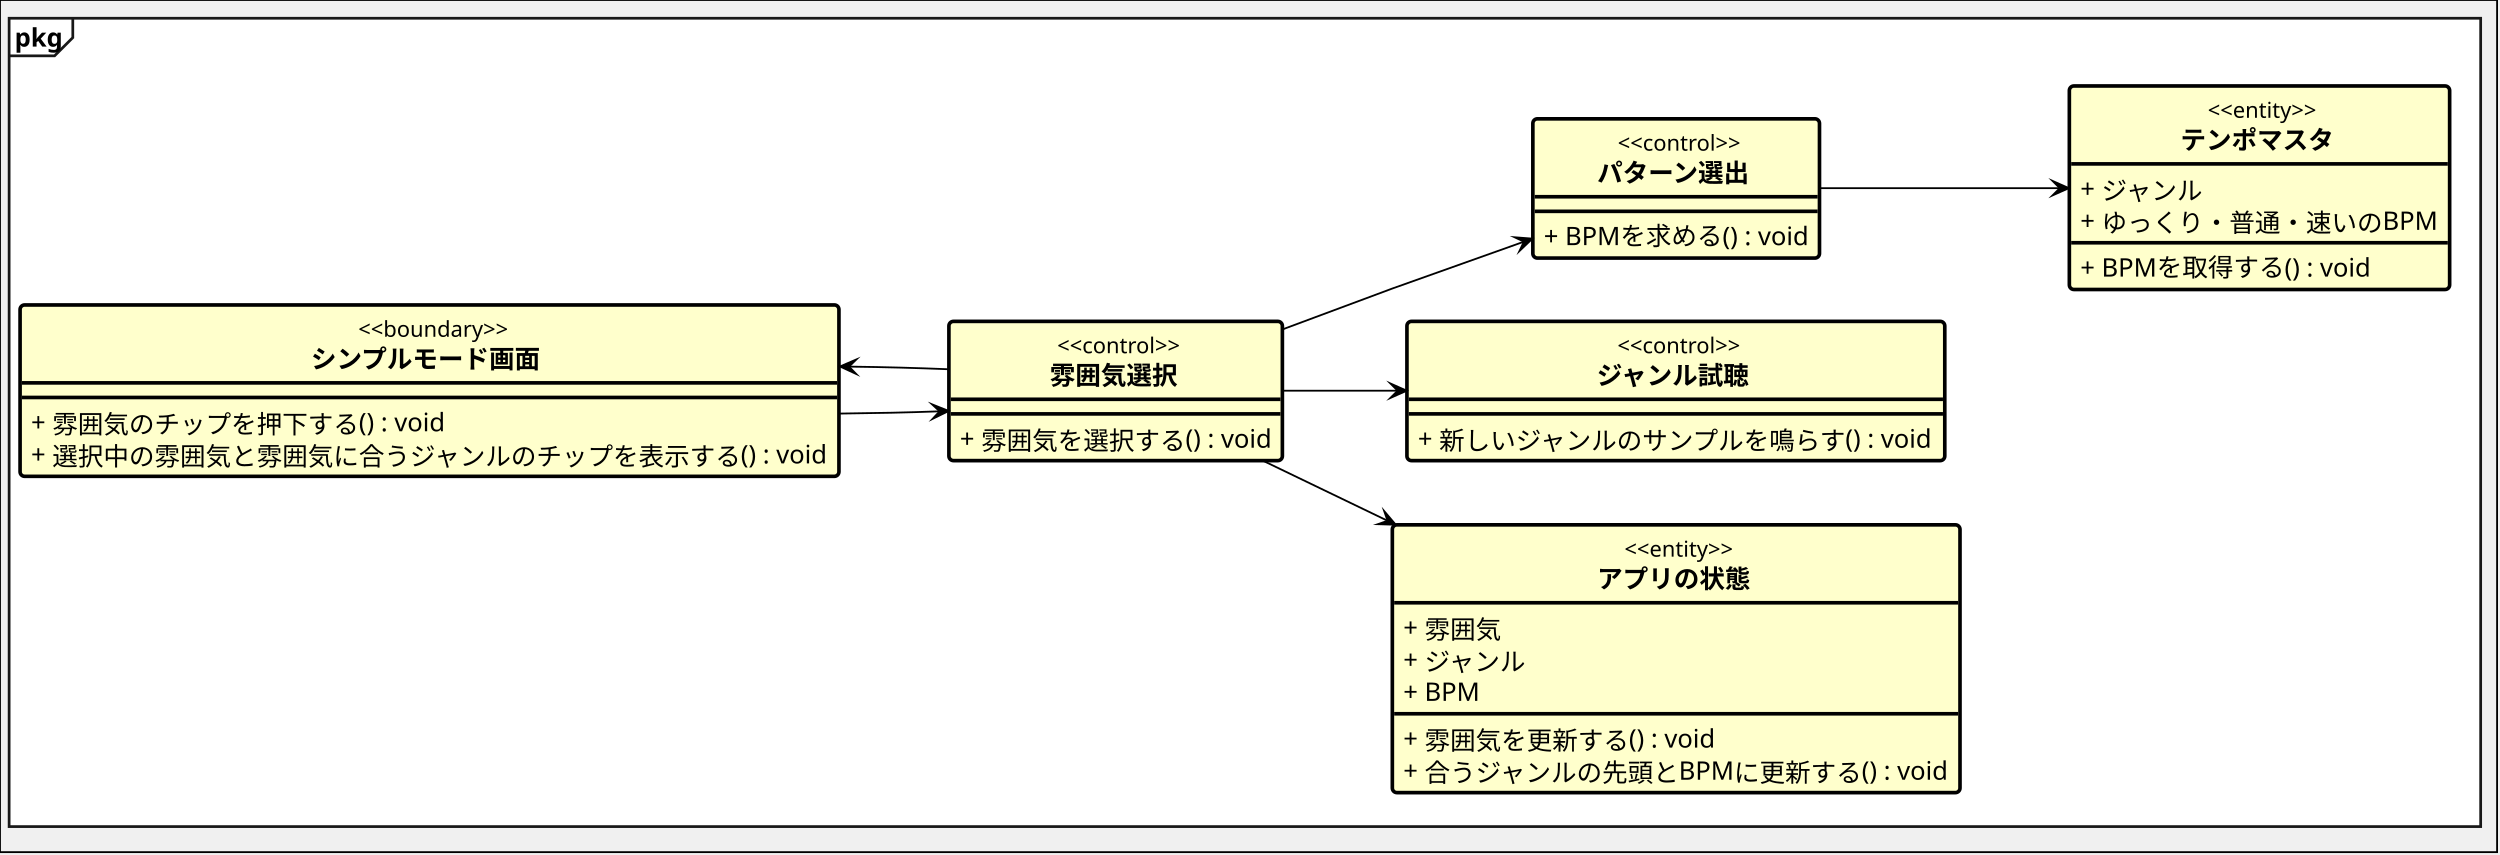
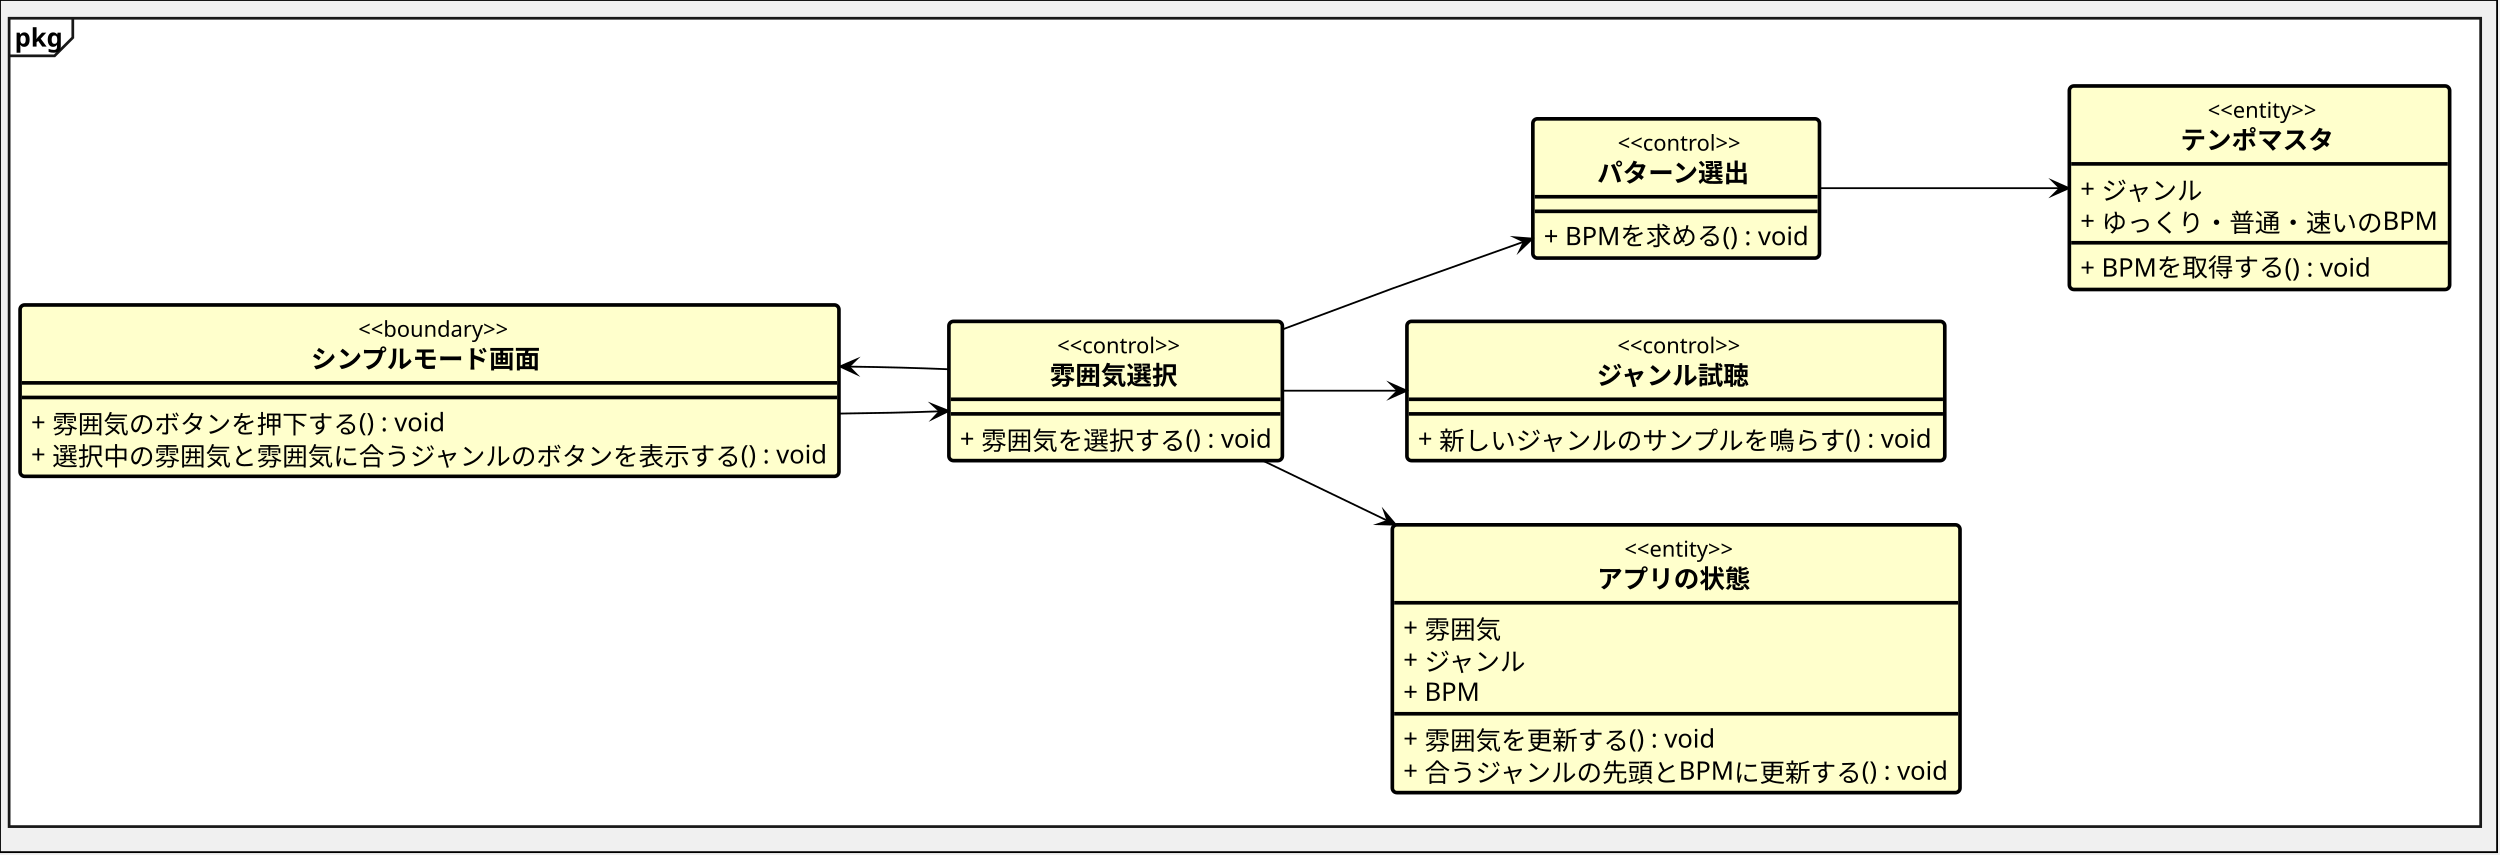
<svg xmlns="http://www.w3.org/2000/svg" version="1.1" data-diagram-type="CLASS" style="width:1370px;height:468px;background:#FFFFFF;" width="1370px" height="468px" viewBox="0 0 1370 468" zoomAndPan="magnify" preserveAspectRatio="none" contentStyleType="text/css">
  <defs />
  <g font-family="sans-serif" lengthAdjust="spacing">
    <rect x="0" y="0" width="1368.403" height="466.969" fill="none" style="stroke:#000;stroke-width:1;" />
    <rect x="5" y="10" width="1354.403" height="442.969" fill="#FFF" style="stroke:#181818;stroke-width:1.5;" />
    <path d="M39.89,10 L39.89,20.609 L29.89,30.609 L5,30.609" style="stroke:#181818;stroke-width:1.5;" fill="none" />
    <text x="8" y="25.533" fill="#000" font-size="14" textLength="24.89" font-weight="700">pkg</text>
    <g class="entity" data-qualified-name="B1" id="ent0001" data-source-line="4">
      <rect x="11" y="167.109" width="448.741" height="93.922" fill="#FFC" style="stroke:#000;stroke-width:2;" rx="2.5" ry="2.5" />
      <text x="196.335" y="184.566" fill="#000" font-size="12" textLength="78.07">&lt;&lt;boundary&gt;&gt;</text>
      <text x="170.402" y="201.736" fill="#000" font-size="14" textLength="129.938" font-weight="700">シンプルモード画面</text>
      <line x1="12" y1="209.813" x2="458.741" y2="209.813" style="stroke:#000;stroke-width:2;" />
      <line x1="12" y1="217.813" x2="458.741" y2="217.813" style="stroke:#000;stroke-width:2;" />
-       <text x="17" y="236.346" fill="#000" font-size="14" textLength="226.741">+ 雰囲気のチップを押下する() : void</text>
-       <text x="17" y="253.955" fill="#000" font-size="14" textLength="436.741">+ 選択中の雰囲気と雰囲気に合うジャンルのチップを表示する() : void</text>
+       <text x="17" y="236.346" fill="#000" font-size="14" textLength="226.741">+ 雰囲気のボタンを押下する() : void</text>
+       <text x="17" y="253.955" fill="#000" font-size="14" textLength="436.741">+ 選択中の雰囲気と雰囲気に合うジャンルのボタンを表示する() : void</text>
    </g>
    <g class="entity" data-qualified-name="C1" id="ent0002" data-source-line="8">
      <rect x="520" y="176.109" width="182.741" height="76.313" fill="#FFC" style="stroke:#000;stroke-width:2;" rx="2.5" ry="2.5" />
      <text x="579.346" y="193.566" fill="#000" font-size="12" textLength="64.049">&lt;&lt;control&gt;&gt;</text>
      <text x="575.277" y="210.736" fill="#000" font-size="14" textLength="72.188" font-weight="700">雰囲気選択</text>
      <line x1="521" y1="218.813" x2="701.741" y2="218.813" style="stroke:#000;stroke-width:2;" />
      <line x1="521" y1="226.813" x2="701.741" y2="226.813" style="stroke:#000;stroke-width:2;" />
      <text x="526" y="245.346" fill="#000" font-size="14" textLength="170.741">+ 雰囲気を選択する() : void</text>
    </g>
    <g class="entity" data-qualified-name="C2" id="ent0003" data-source-line="11">
      <rect x="840" y="65.109" width="157.079" height="76.313" fill="#FFC" style="stroke:#000;stroke-width:2;" rx="2.5" ry="2.5" />
      <text x="886.515" y="82.566" fill="#000" font-size="12" textLength="64.049">&lt;&lt;control&gt;&gt;</text>
      <text x="875.227" y="99.736" fill="#000" font-size="14" textLength="86.625" font-weight="700">パターン選出</text>
      <line x1="841" y1="107.813" x2="996.079" y2="107.813" style="stroke:#000;stroke-width:2;" />
      <line x1="841" y1="115.813" x2="996.079" y2="115.813" style="stroke:#000;stroke-width:2;" />
      <text x="846" y="134.346" fill="#000" font-size="14" textLength="145.079">+ BPMを求める() : void</text>
    </g>
    <g class="entity" data-qualified-name="C3" id="ent0004" data-source-line="14">
      <rect x="771" y="176.109" width="294.741" height="76.313" fill="#FFC" style="stroke:#000;stroke-width:2;" rx="2.5" ry="2.5" />
      <text x="886.346" y="193.566" fill="#000" font-size="12" textLength="64.049">&lt;&lt;control&gt;&gt;</text>
      <text x="875.058" y="210.736" fill="#000" font-size="14" textLength="86.625" font-weight="700">ジャンル試聴</text>
      <line x1="772" y1="218.813" x2="1064.741" y2="218.813" style="stroke:#000;stroke-width:2;" />
      <line x1="772" y1="226.813" x2="1064.741" y2="226.813" style="stroke:#000;stroke-width:2;" />
      <text x="777" y="245.346" fill="#000" font-size="14" textLength="282.741">+ 新しいジャンルのサンプルを鳴らす() : void</text>
    </g>
    <g class="entity" data-qualified-name="E1" id="ent0005" data-source-line="17">
      <rect x="763" y="287.609" width="311.079" height="146.75" fill="#FFC" style="stroke:#000;stroke-width:2;" rx="2.5" ry="2.5" />
      <text x="890.183" y="305.066" fill="#000" font-size="12" textLength="56.713">&lt;&lt;entity&gt;&gt;</text>
      <text x="875.227" y="322.236" fill="#000" font-size="14" textLength="86.625" font-weight="700">アプリの状態</text>
      <line x1="764" y1="330.313" x2="1073.079" y2="330.313" style="stroke:#000;stroke-width:2;" />
      <text x="769" y="348.846" fill="#000" font-size="14" textLength="54.065">+ 雰囲気</text>
      <text x="769" y="366.455" fill="#000" font-size="14" textLength="68.065">+ ジャンル</text>
      <text x="769" y="384.064" fill="#000" font-size="14" textLength="42.403">+ BPM</text>
      <line x1="764" y1="391.141" x2="1073.079" y2="391.141" style="stroke:#000;stroke-width:2;" />
      <text x="769" y="409.674" fill="#000" font-size="14" textLength="170.741">+ 雰囲気を更新する() : void</text>
      <text x="769" y="427.283" fill="#000" font-size="14" textLength="299.079">+ 合うジャンルの先頭とBPMに更新する() : void</text>
    </g>
    <g class="entity" data-qualified-name="E2" id="ent0006" data-source-line="24">
      <rect x="1134" y="47.109" width="208.403" height="111.531" fill="#FFC" style="stroke:#000;stroke-width:2;" rx="2.5" ry="2.5" />
      <text x="1209.845" y="64.566" fill="#000" font-size="12" textLength="56.713">&lt;&lt;entity&gt;&gt;</text>
      <text x="1194.889" y="81.736" fill="#000" font-size="14" textLength="86.625" font-weight="700">テンポマスタ</text>
      <line x1="1135" y1="89.813" x2="1341.403" y2="89.813" style="stroke:#000;stroke-width:2;" />
      <text x="1140" y="108.346" fill="#000" font-size="14" textLength="68.065">+ ジャンル</text>
      <text x="1140" y="125.955" fill="#000" font-size="14" textLength="196.403">+ ゆっくり・普通・速いのBPM</text>
      <line x1="1135" y1="133.031" x2="1341.403" y2="133.031" style="stroke:#000;stroke-width:2;" />
      <text x="1140" y="151.564" fill="#000" font-size="14" textLength="159.079">+ BPMを取得する() : void</text>
    </g>
    <g class="link" data-entity-1="ent0001" data-entity-2="ent0002" id="lnk7" data-source-line="30" data-link-type="dependency">
      <path d="M460.27,226.639 C481.14,226.379 496.383,226.096 514.893,225.406" style="stroke:#000;stroke-width:1;" fill="none" id="B1-to-C1" codeLine="30" />
      <polygon points="519.89,225.219,510.747,221.557,514.893,225.406,511.045,229.552,519.89,225.219" fill="#000" style="stroke:#000;stroke-width:1;stroke-linejoin:miter;stroke-miterlimit:10;" />
    </g>
    <g class="link" data-entity-1="ent0002" data-entity-2="ent0001" id="lnk12" data-source-line="35" data-link-type="dependency">
      <path d="M519.89,202.349 C501.38,201.619 486.14,201.174 465.27,200.904" style="stroke:#000;stroke-width:1;" fill="none" id="C1-to-B1" codeLine="35" />
      <polygon points="460.27,200.839,469.218,204.955,465.27,200.904,469.321,196.956,460.27,200.839" fill="#000" style="stroke:#000;stroke-width:1;stroke-linejoin:miter;stroke-miterlimit:10;" />
    </g>
    <g class="link" data-entity-1="ent0002" data-entity-2="ent0005" id="lnk8" data-source-line="31" data-link-type="dependency">
      <path d="M691.44,252.159 C714.03,263.049 734.956,273.128 760.386,285.388" style="stroke:#000;stroke-width:1;" fill="none" id="C1-to-E1" codeLine="31" />
      <polygon points="764.89,287.559,758.52,280.048,760.386,285.388,755.046,287.254,764.89,287.559" fill="#000" style="stroke:#000;stroke-width:1;stroke-linejoin:miter;stroke-miterlimit:10;" />
    </g>
    <g class="link" data-entity-1="ent0002" data-entity-2="ent0003" id="lnk9" data-source-line="32" data-link-type="dependency">
      <path d="M703.09,180.399 C734.96,168.539 763,158.109 763,158.109 C763,158.109 796.61,146.146 835.09,132.446" style="stroke:#000;stroke-width:1;" fill="none" id="C1-to-C2" codeLine="32" />
      <polygon points="839.8,130.769,829.98,130.02,835.09,132.446,832.663,137.556,839.8,130.769" fill="#000" style="stroke:#000;stroke-width:1;stroke-linejoin:miter;stroke-miterlimit:10;" />
    </g>
    <g class="link" data-entity-1="ent0003" data-entity-2="ent0006" id="lnk10" data-source-line="33" data-link-type="dependency">
      <path d="M997.17,103.109 C1038.29,103.109 1084.34,103.109 1128.75,103.109" style="stroke:#000;stroke-width:1;" fill="none" id="C2-to-E2" codeLine="33" />
      <polygon points="1133.75,103.109,1124.75,99.109,1128.75,103.109,1124.75,107.109,1133.75,103.109" fill="#000" style="stroke:#000;stroke-width:1;stroke-linejoin:miter;stroke-miterlimit:10;" />
    </g>
    <g class="link" data-entity-1="ent0002" data-entity-2="ent0004" id="lnk11" data-source-line="34" data-link-type="dependency">
      <path d="M703.18,214.109 C724.52,214.109 742.8,214.109 765.89,214.109" style="stroke:#000;stroke-width:1;" fill="none" id="C1-to-C3" codeLine="34" />
      <polygon points="770.89,214.109,761.89,210.109,765.89,214.109,761.89,218.109,770.89,214.109" fill="#000" style="stroke:#000;stroke-width:1;stroke-linejoin:miter;stroke-miterlimit:10;" />
    </g>
  </g>
</svg>
